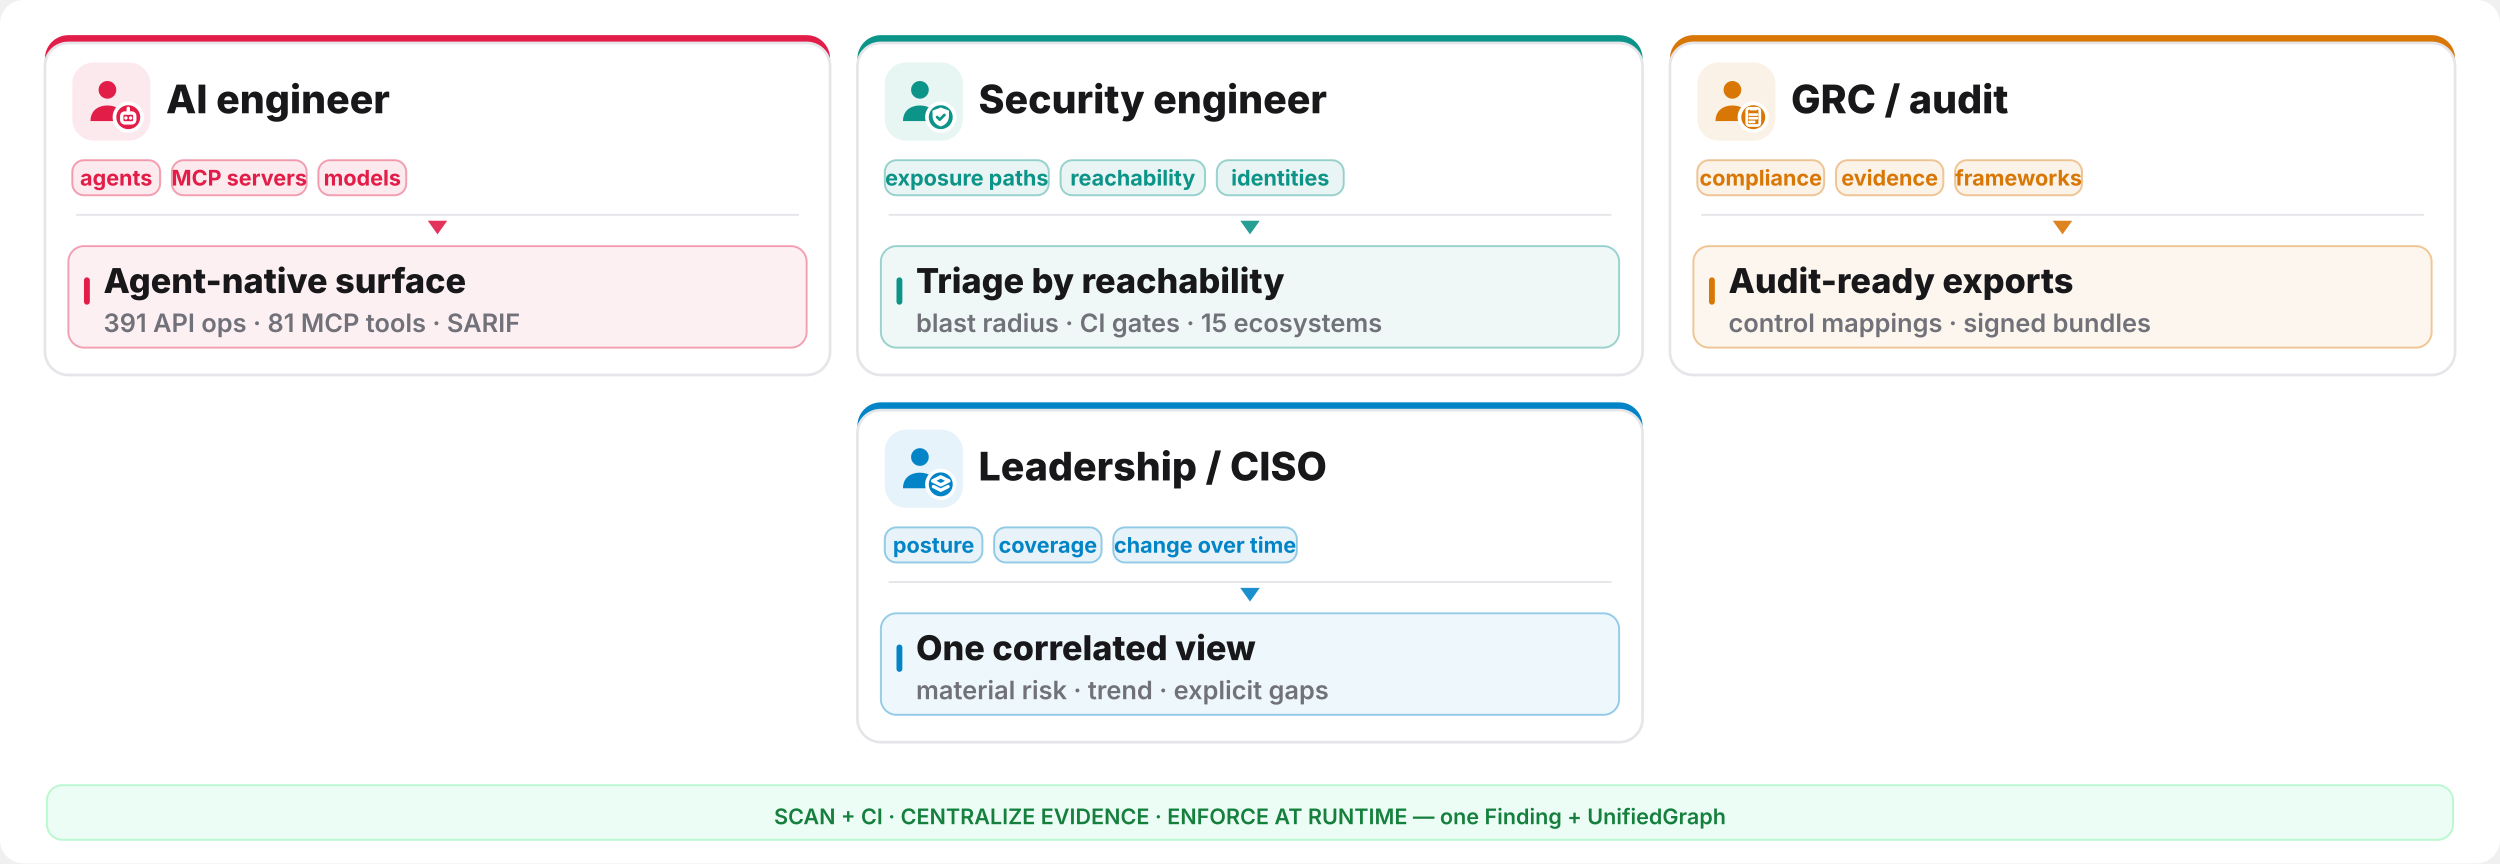
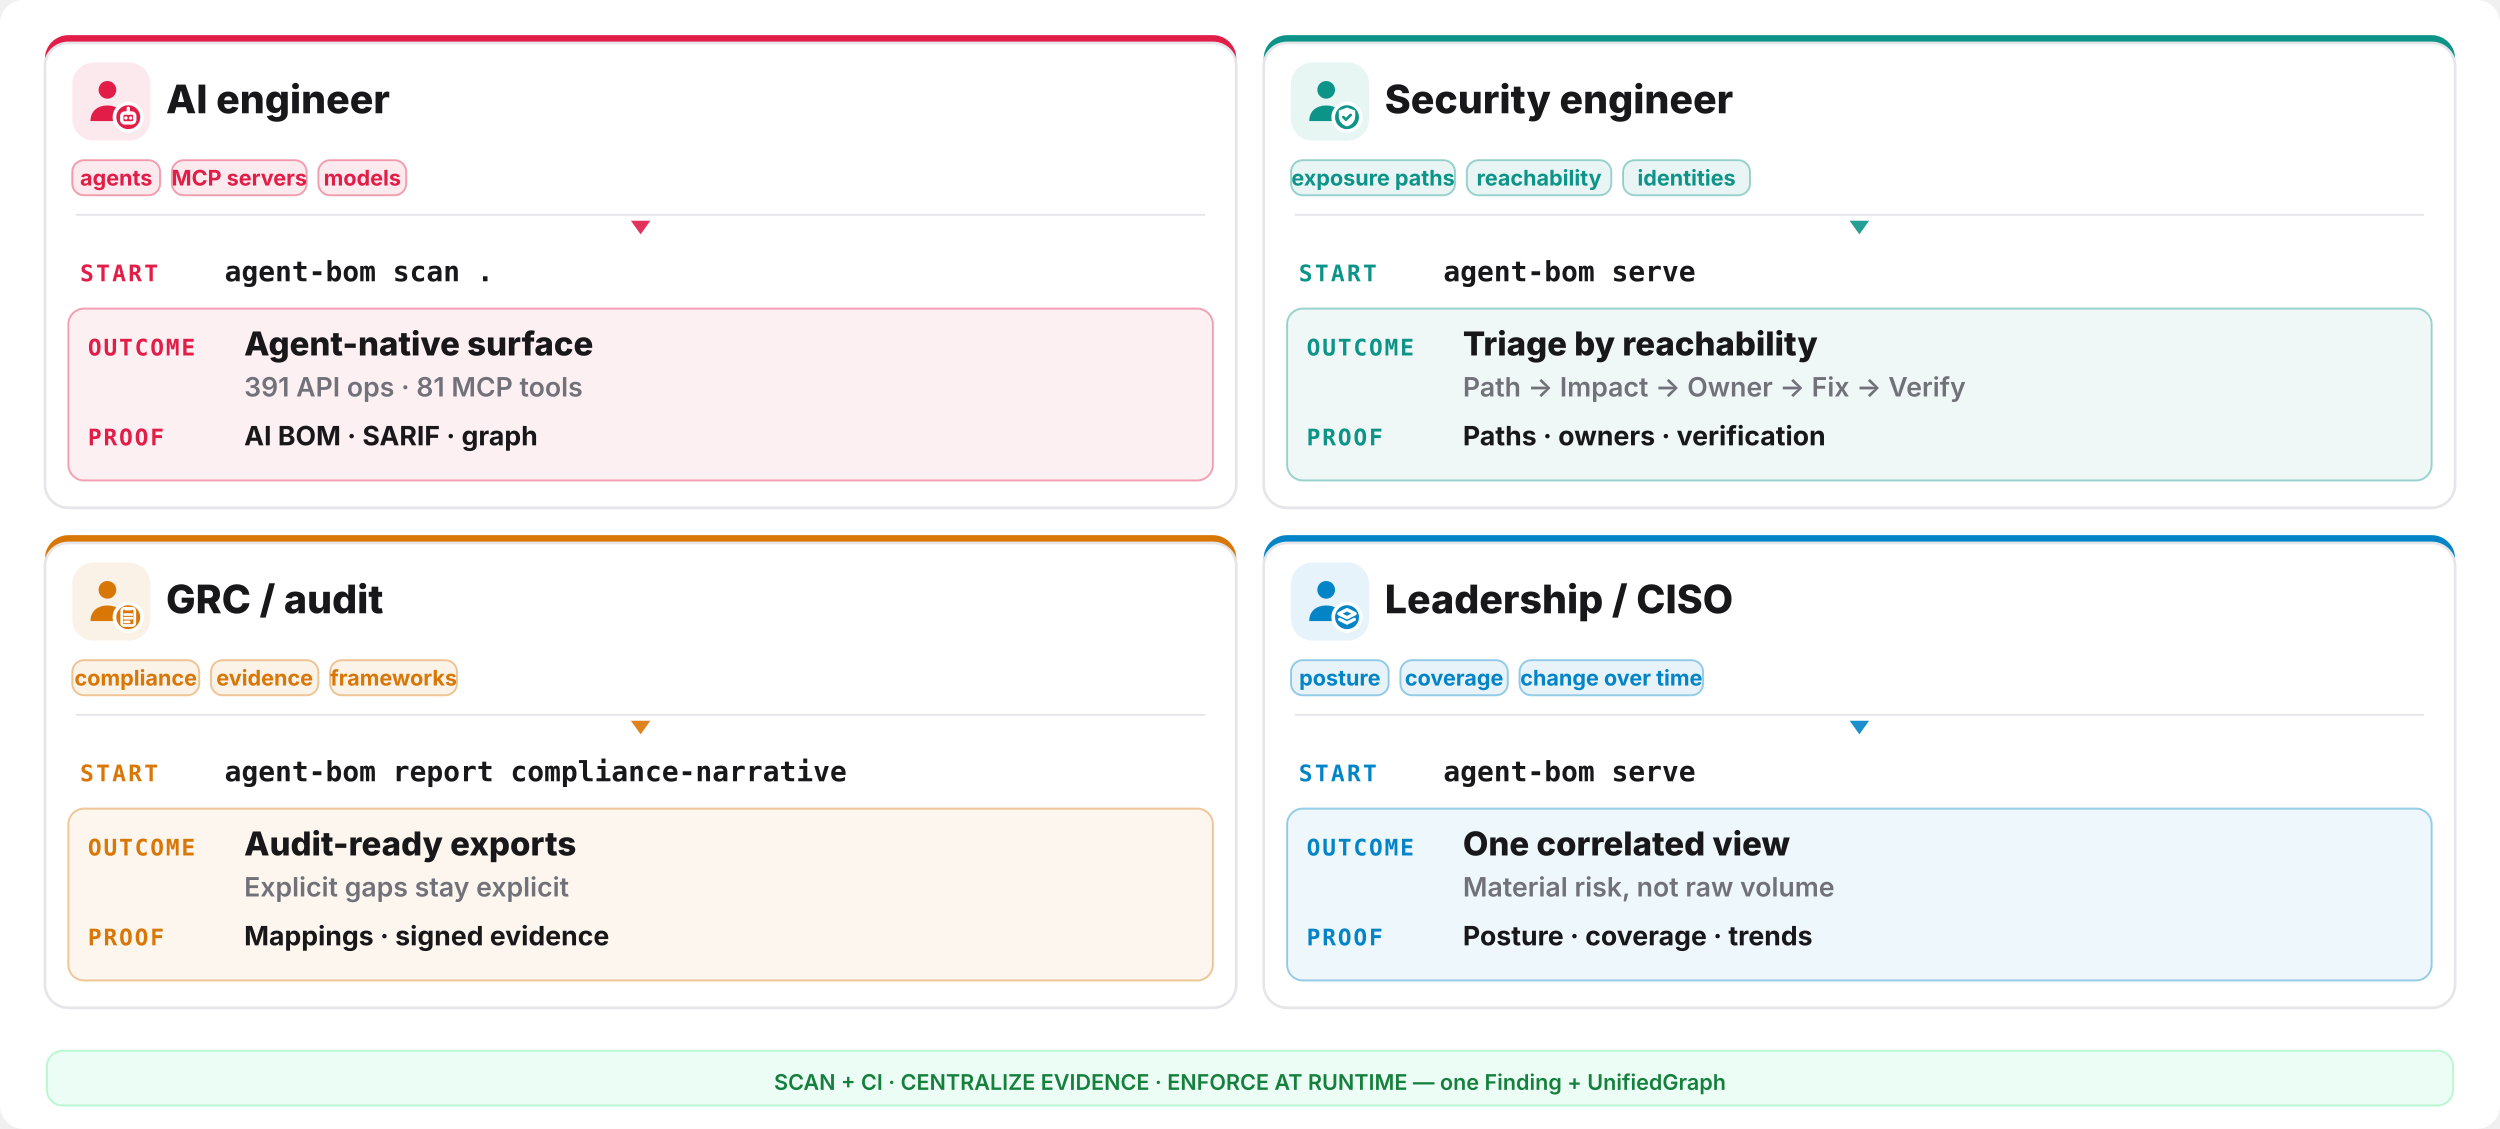
- <svg xmlns="http://www.w3.org/2000/svg" width="1280" height="442" viewBox="0 0 1280 442" fill="none">
-   <rect width="1280" height="442" rx="12" fill="#ffffff" />
-   <rect x="23" y="18" width="402" height="174" rx="12" fill="#e11d48" />
-   <rect x="23" y="22" width="402" height="170" rx="12" fill="#ffffff" stroke="#e6e6ea" stroke-width="1.4" />
+ <svg xmlns="http://www.w3.org/2000/svg" width="1280" height="578" viewBox="0 0 1280 578" fill="none">
+   <rect width="1280" height="578" rx="12" fill="#ffffff" />
+   <rect x="23" y="18" width="610" height="242" rx="12" fill="#e11d48" />
+   <rect x="23" y="22" width="610" height="238" rx="12" fill="#ffffff" stroke="#e6e6ea" stroke-width="1.4" />
  <rect x="37" y="32" width="40" height="40" rx="11" fill="#e11d48" opacity="0.10" />
  <g transform="translate(41,36) scale(1.333333)">
    <circle cx="10.5" cy="7.5" r="3.4" fill="#e11d48" />
    <path d="M4 19.5c0-4 2.9-6 6.5-6s6.5 2 6.5 6z" fill="#e11d48" />
    <circle cx="18.5" cy="18" r="6" fill="#ffffff" />
    <circle cx="18.5" cy="18" r="4.6" fill="#e11d48" />
    <g fill="none" stroke="#ffffff" stroke-width="1.3" stroke-linecap="round" stroke-linejoin="round">
      <rect x="16" y="16.4" width="5" height="3.8" rx="1.1" />
      <path d="M17.6 18.3h.01 M19.4 18.3h.01 M18.5 14.6v1.8" />
    </g>
  </g>
  <text x="85" y="58" font-family="Inter,system-ui,sans-serif" font-size="20.15" font-weight="800" fill="#18181b">AI engineer</text>
  <rect x="37" y="82" width="45" height="18" rx="6" fill="#e11d48" fill-opacity="0.09" stroke="#e11d48" stroke-opacity="0.4" />
  <text x="59.5" y="95" text-anchor="middle" font-family="Inter,system-ui,sans-serif" font-size="11.05" font-weight="700" fill="#e11d48">agents</text>
  <rect x="88" y="82" width="69" height="18" rx="6" fill="#e11d48" fill-opacity="0.09" stroke="#e11d48" stroke-opacity="0.4" />
  <text x="122.5" y="95" text-anchor="middle" font-family="Inter,system-ui,sans-serif" font-size="11.05" font-weight="700" fill="#e11d48">MCP servers</text>
  <rect x="163" y="82" width="45" height="18" rx="6" fill="#e11d48" fill-opacity="0.09" stroke="#e11d48" stroke-opacity="0.4" />
  <text x="185.5" y="95" text-anchor="middle" font-family="Inter,system-ui,sans-serif" font-size="11.05" font-weight="700" fill="#e11d48">models</text>
-   <line x1="39" y1="110" x2="409" y2="110" stroke="#e6e6ea" stroke-width="1" />
-   <polygon points="224,120 219,113 229,113" fill="#e11d48" opacity="0.9" />
-   <rect x="35" y="126" width="378" height="52" rx="8" fill="#e11d48" opacity="0.07" />
-   <rect x="35" y="126" width="378" height="52" rx="8" fill="none" stroke="#e11d48" opacity="0.4" />
-   <rect x="43" y="142" width="3" height="14" rx="1.5" fill="#e11d48" />
-   <text x="53" y="150" font-family="Inter,system-ui,sans-serif" font-size="17.55" font-weight="800" fill="#18181b">Agent-native surface</text>
-   <text x="53" y="170" font-family="Inter,system-ui,sans-serif" font-size="13.0" font-weight="600" fill="#71717a">391 API ops · 81 MCP tools · SARIF</text>
-   <rect x="439" y="18" width="402" height="174" rx="12" fill="#0d9488" />
-   <rect x="439" y="22" width="402" height="170" rx="12" fill="#ffffff" stroke="#e6e6ea" stroke-width="1.4" />
-   <rect x="453" y="32" width="40" height="40" rx="11" fill="#0d9488" opacity="0.10" />
-   <g transform="translate(457,36) scale(1.333333)">
+   <line x1="39" y1="110" x2="617" y2="110" stroke="#e6e6ea" stroke-width="1" />
+   <polygon points="328,120 323,113 333,113" fill="#e11d48" opacity="0.9" />
+   <text x="41" y="144" font-family="ui-monospace,monospace" font-size="11.7" font-weight="800" letter-spacing="0.1em" fill="#e11d48">START</text>
+   <text x="115" y="144" font-family="ui-monospace,monospace" font-size="14.3" font-weight="700" fill="#18181b">agent-bom scan .</text>
+   <rect x="35" y="158" width="586" height="88" rx="8" fill="#e11d48" opacity="0.07" />
+   <rect x="35" y="158" width="586" height="88" rx="8" fill="none" stroke="#e11d48" opacity="0.4" />
+   <text x="45" y="182" font-family="ui-monospace,monospace" font-size="11.7" font-weight="800" letter-spacing="0.08em" fill="#e11d48">OUTCOME</text>
+   <text x="125" y="182" font-family="Inter,system-ui,sans-serif" font-size="16.9" font-weight="800" fill="#18181b">Agent-native surface</text>
+   <text x="125" y="203" font-family="Inter,system-ui,sans-serif" font-size="13.65" font-weight="600" fill="#71717a">391 API ops · 81 MCP tools</text>
+   <text x="45" y="228" font-family="ui-monospace,monospace" font-size="11.7" font-weight="800" letter-spacing="0.08em" fill="#e11d48">PROOF</text>
+   <text x="125" y="228" font-family="Inter,system-ui,sans-serif" font-size="13.65" font-weight="700" fill="#18181b">AI BOM · SARIF · graph</text>
+   <rect x="647" y="18" width="610" height="242" rx="12" fill="#0d9488" />
+   <rect x="647" y="22" width="610" height="238" rx="12" fill="#ffffff" stroke="#e6e6ea" stroke-width="1.4" />
+   <rect x="661" y="32" width="40" height="40" rx="11" fill="#0d9488" opacity="0.10" />
+   <g transform="translate(665,36) scale(1.333333)">
    <circle cx="10.5" cy="7.5" r="3.4" fill="#0d9488" />
    <path d="M4 19.5c0-4 2.9-6 6.5-6s6.5 2 6.5 6z" fill="#0d9488" />
    <circle cx="18.5" cy="18" r="6" fill="#ffffff" />
    <circle cx="18.5" cy="18" r="4.6" fill="#0d9488" />
    <g fill="none" stroke="#ffffff" stroke-width="1.3" stroke-linecap="round" stroke-linejoin="round">
      <path d="M18.5 14.3l3.15 1.15v2.1c0 2.1-1.4 3.5-3.15 4-1.75-.5-3.15-1.9-3.15-4v-2.1z" fill="#ffffff" stroke="none" />
      <path d="M17.1 17.95l1 1 1.8-1.8" stroke="#0d9488" stroke-width="1.05" />
    </g>
  </g>
-   <text x="501" y="58" font-family="Inter,system-ui,sans-serif" font-size="20.15" font-weight="800" fill="#18181b">Security engineer</text>
-   <rect x="453" y="82" width="84" height="18" rx="6" fill="#0d9488" fill-opacity="0.09" stroke="#0d9488" stroke-opacity="0.4" />
-   <text x="495.0" y="95" text-anchor="middle" font-family="Inter,system-ui,sans-serif" font-size="11.05" font-weight="700" fill="#0d9488">exposure paths</text>
-   <rect x="543" y="82" width="74" height="18" rx="6" fill="#0d9488" fill-opacity="0.09" stroke="#0d9488" stroke-opacity="0.4" />
-   <text x="580.0" y="95" text-anchor="middle" font-family="Inter,system-ui,sans-serif" font-size="11.05" font-weight="700" fill="#0d9488">reachability</text>
-   <rect x="623" y="82" width="65" height="18" rx="6" fill="#0d9488" fill-opacity="0.09" stroke="#0d9488" stroke-opacity="0.4" />
-   <text x="655.5" y="95" text-anchor="middle" font-family="Inter,system-ui,sans-serif" font-size="11.05" font-weight="700" fill="#0d9488">identities</text>
-   <line x1="455" y1="110" x2="825" y2="110" stroke="#e6e6ea" stroke-width="1" />
-   <polygon points="640,120 635,113 645,113" fill="#0d9488" opacity="0.9" />
-   <rect x="451" y="126" width="378" height="52" rx="8" fill="#0d9488" opacity="0.07" />
-   <rect x="451" y="126" width="378" height="52" rx="8" fill="none" stroke="#0d9488" opacity="0.4" />
-   <rect x="459" y="142" width="3" height="14" rx="1.5" fill="#0d9488" />
-   <text x="469" y="150" font-family="Inter,system-ui,sans-serif" font-size="17.55" font-weight="800" fill="#18181b">Triage by reachability</text>
-   <text x="469" y="170" font-family="Inter,system-ui,sans-serif" font-size="13.0" font-weight="600" fill="#71717a">blast radius · CI gates · 15 ecosystems</text>
-   <rect x="855" y="18" width="402" height="174" rx="12" fill="#d97706" />
-   <rect x="855" y="22" width="402" height="170" rx="12" fill="#ffffff" stroke="#e6e6ea" stroke-width="1.4" />
-   <rect x="869" y="32" width="40" height="40" rx="11" fill="#d97706" opacity="0.10" />
-   <g transform="translate(873,36) scale(1.333333)">
+   <text x="709" y="58" font-family="Inter,system-ui,sans-serif" font-size="20.15" font-weight="800" fill="#18181b">Security engineer</text>
+   <rect x="661" y="82" width="84" height="18" rx="6" fill="#0d9488" fill-opacity="0.09" stroke="#0d9488" stroke-opacity="0.4" />
+   <text x="703.0" y="95" text-anchor="middle" font-family="Inter,system-ui,sans-serif" font-size="11.05" font-weight="700" fill="#0d9488">exposure paths</text>
+   <rect x="751" y="82" width="74" height="18" rx="6" fill="#0d9488" fill-opacity="0.09" stroke="#0d9488" stroke-opacity="0.4" />
+   <text x="788.0" y="95" text-anchor="middle" font-family="Inter,system-ui,sans-serif" font-size="11.05" font-weight="700" fill="#0d9488">reachability</text>
+   <rect x="831" y="82" width="65" height="18" rx="6" fill="#0d9488" fill-opacity="0.09" stroke="#0d9488" stroke-opacity="0.4" />
+   <text x="863.5" y="95" text-anchor="middle" font-family="Inter,system-ui,sans-serif" font-size="11.05" font-weight="700" fill="#0d9488">identities</text>
+   <line x1="663" y1="110" x2="1241" y2="110" stroke="#e6e6ea" stroke-width="1" />
+   <polygon points="952,120 947,113 957,113" fill="#0d9488" opacity="0.9" />
+   <text x="665" y="144" font-family="ui-monospace,monospace" font-size="11.7" font-weight="800" letter-spacing="0.1em" fill="#0d9488">START</text>
+   <text x="739" y="144" font-family="ui-monospace,monospace" font-size="14.3" font-weight="700" fill="#18181b">agent-bom serve</text>
+   <rect x="659" y="158" width="586" height="88" rx="8" fill="#0d9488" opacity="0.07" />
+   <rect x="659" y="158" width="586" height="88" rx="8" fill="none" stroke="#0d9488" opacity="0.4" />
+   <text x="669" y="182" font-family="ui-monospace,monospace" font-size="11.7" font-weight="800" letter-spacing="0.08em" fill="#0d9488">OUTCOME</text>
+   <text x="749" y="182" font-family="Inter,system-ui,sans-serif" font-size="16.9" font-weight="800" fill="#18181b">Triage by reachability</text>
+   <text x="749" y="203" font-family="Inter,system-ui,sans-serif" font-size="13.65" font-weight="600" fill="#71717a">Path -&gt; Impact -&gt; Owner -&gt; Fix -&gt; Verify</text>
+   <text x="669" y="228" font-family="ui-monospace,monospace" font-size="11.7" font-weight="800" letter-spacing="0.08em" fill="#0d9488">PROOF</text>
+   <text x="749" y="228" font-family="Inter,system-ui,sans-serif" font-size="13.65" font-weight="700" fill="#18181b">Paths · owners · verification</text>
+   <rect x="23" y="274" width="610" height="242" rx="12" fill="#d97706" />
+   <rect x="23" y="278" width="610" height="238" rx="12" fill="#ffffff" stroke="#e6e6ea" stroke-width="1.4" />
+   <rect x="37" y="288" width="40" height="40" rx="11" fill="#d97706" opacity="0.10" />
+   <g transform="translate(41,292) scale(1.333333)">
    <circle cx="10.5" cy="7.5" r="3.4" fill="#d97706" />
    <path d="M4 19.5c0-4 2.9-6 6.5-6s6.5 2 6.5 6z" fill="#d97706" />
    <circle cx="18.5" cy="18" r="6" fill="#ffffff" />
    <circle cx="18.5" cy="18" r="4.6" fill="#d97706" />
    <g fill="none" stroke="#ffffff" stroke-width="1.3" stroke-linecap="round" stroke-linejoin="round">
      <rect x="16.0" y="14.6" width="5.0" height="6.6" rx="0.9" fill="none" stroke="#ffffff" stroke-width="1.05" />
      <path d="M17.2 14.2h2.6v1.2h-2.6z" fill="#ffffff" stroke="none" />
      <path d="M17.1 17.0h2.8 M17.1 18.4h2.8 M17.1 19.8h1.8" stroke="#ffffff" stroke-width="1.0" />
    </g>
  </g>
-   <text x="917" y="58" font-family="Inter,system-ui,sans-serif" font-size="20.15" font-weight="800" fill="#18181b">GRC / audit</text>
-   <rect x="869" y="82" width="65" height="18" rx="6" fill="#d97706" fill-opacity="0.09" stroke="#d97706" stroke-opacity="0.4" />
-   <text x="901.5" y="95" text-anchor="middle" font-family="Inter,system-ui,sans-serif" font-size="11.05" font-weight="700" fill="#d97706">compliance</text>
-   <rect x="940" y="82" width="55" height="18" rx="6" fill="#d97706" fill-opacity="0.09" stroke="#d97706" stroke-opacity="0.4" />
-   <text x="967.5" y="95" text-anchor="middle" font-family="Inter,system-ui,sans-serif" font-size="11.05" font-weight="700" fill="#d97706">evidence</text>
-   <rect x="1001" y="82" width="65" height="18" rx="6" fill="#d97706" fill-opacity="0.09" stroke="#d97706" stroke-opacity="0.4" />
-   <text x="1033.5" y="95" text-anchor="middle" font-family="Inter,system-ui,sans-serif" font-size="11.05" font-weight="700" fill="#d97706">frameworks</text>
-   <line x1="871" y1="110" x2="1241" y2="110" stroke="#e6e6ea" stroke-width="1" />
-   <polygon points="1056,120 1051,113 1061,113" fill="#d97706" opacity="0.9" />
-   <rect x="867" y="126" width="378" height="52" rx="8" fill="#d97706" opacity="0.07" />
-   <rect x="867" y="126" width="378" height="52" rx="8" fill="none" stroke="#d97706" opacity="0.4" />
-   <rect x="875" y="142" width="3" height="14" rx="1.5" fill="#d97706" />
-   <text x="885" y="150" font-family="Inter,system-ui,sans-serif" font-size="17.55" font-weight="800" fill="#18181b">Audit-ready exports</text>
-   <text x="885" y="170" font-family="Inter,system-ui,sans-serif" font-size="13.0" font-weight="600" fill="#71717a">control mappings · signed bundles</text>
-   <rect x="439" y="206" width="402" height="174" rx="12" fill="#0284c7" />
-   <rect x="439" y="210" width="402" height="170" rx="12" fill="#ffffff" stroke="#e6e6ea" stroke-width="1.4" />
-   <rect x="453" y="220" width="40" height="40" rx="11" fill="#0284c7" opacity="0.10" />
-   <g transform="translate(457,224) scale(1.333333)">
+   <text x="85" y="314" font-family="Inter,system-ui,sans-serif" font-size="20.15" font-weight="800" fill="#18181b">GRC / audit</text>
+   <rect x="37" y="338" width="65" height="18" rx="6" fill="#d97706" fill-opacity="0.09" stroke="#d97706" stroke-opacity="0.4" />
+   <text x="69.5" y="351" text-anchor="middle" font-family="Inter,system-ui,sans-serif" font-size="11.05" font-weight="700" fill="#d97706">compliance</text>
+   <rect x="108" y="338" width="55" height="18" rx="6" fill="#d97706" fill-opacity="0.09" stroke="#d97706" stroke-opacity="0.4" />
+   <text x="135.5" y="351" text-anchor="middle" font-family="Inter,system-ui,sans-serif" font-size="11.05" font-weight="700" fill="#d97706">evidence</text>
+   <rect x="169" y="338" width="65" height="18" rx="6" fill="#d97706" fill-opacity="0.09" stroke="#d97706" stroke-opacity="0.4" />
+   <text x="201.5" y="351" text-anchor="middle" font-family="Inter,system-ui,sans-serif" font-size="11.05" font-weight="700" fill="#d97706">frameworks</text>
+   <line x1="39" y1="366" x2="617" y2="366" stroke="#e6e6ea" stroke-width="1" />
+   <polygon points="328,376 323,369 333,369" fill="#d97706" opacity="0.9" />
+   <text x="41" y="400" font-family="ui-monospace,monospace" font-size="11.7" font-weight="800" letter-spacing="0.1em" fill="#d97706">START</text>
+   <text x="115" y="400" font-family="ui-monospace,monospace" font-size="14.3" font-weight="700" fill="#18181b">agent-bom report compliance-narrative</text>
+   <rect x="35" y="414" width="586" height="88" rx="8" fill="#d97706" opacity="0.07" />
+   <rect x="35" y="414" width="586" height="88" rx="8" fill="none" stroke="#d97706" opacity="0.4" />
+   <text x="45" y="438" font-family="ui-monospace,monospace" font-size="11.7" font-weight="800" letter-spacing="0.08em" fill="#d97706">OUTCOME</text>
+   <text x="125" y="438" font-family="Inter,system-ui,sans-serif" font-size="16.9" font-weight="800" fill="#18181b">Audit-ready exports</text>
+   <text x="125" y="459" font-family="Inter,system-ui,sans-serif" font-size="13.65" font-weight="600" fill="#71717a">Explicit gaps stay explicit</text>
+   <text x="45" y="484" font-family="ui-monospace,monospace" font-size="11.7" font-weight="800" letter-spacing="0.08em" fill="#d97706">PROOF</text>
+   <text x="125" y="484" font-family="Inter,system-ui,sans-serif" font-size="13.65" font-weight="700" fill="#18181b">Mappings · signed evidence</text>
+   <rect x="647" y="274" width="610" height="242" rx="12" fill="#0284c7" />
+   <rect x="647" y="278" width="610" height="238" rx="12" fill="#ffffff" stroke="#e6e6ea" stroke-width="1.4" />
+   <rect x="661" y="288" width="40" height="40" rx="11" fill="#0284c7" opacity="0.10" />
+   <g transform="translate(665,292) scale(1.333333)">
    <circle cx="10.5" cy="7.5" r="3.4" fill="#0284c7" />
    <path d="M4 19.5c0-4 2.9-6 6.5-6s6.5 2 6.5 6z" fill="#0284c7" />
    <circle cx="18.5" cy="18" r="6" fill="#ffffff" />
    <circle cx="18.5" cy="18" r="4.6" fill="#0284c7" />
    <g fill="none" stroke="#ffffff" stroke-width="1.3" stroke-linecap="round" stroke-linejoin="round">
      <path d="M18.5 15.1l3.1 1.55-3.1 1.55-3.1-1.55z" />
      <path d="M15.7 18.85l2.8 1.4 2.8-1.4" />
    </g>
  </g>
-   <text x="501" y="246" font-family="Inter,system-ui,sans-serif" font-size="20.15" font-weight="800" fill="#18181b">Leadership / CISO</text>
-   <rect x="453" y="270" width="50" height="18" rx="6" fill="#0284c7" fill-opacity="0.09" stroke="#0284c7" stroke-opacity="0.4" />
-   <text x="478.0" y="283" text-anchor="middle" font-family="Inter,system-ui,sans-serif" font-size="11.05" font-weight="700" fill="#0284c7">posture</text>
-   <rect x="509" y="270" width="55" height="18" rx="6" fill="#0284c7" fill-opacity="0.09" stroke="#0284c7" stroke-opacity="0.4" />
-   <text x="536.5" y="283" text-anchor="middle" font-family="Inter,system-ui,sans-serif" font-size="11.05" font-weight="700" fill="#0284c7">coverage</text>
-   <rect x="570" y="270" width="94" height="18" rx="6" fill="#0284c7" fill-opacity="0.09" stroke="#0284c7" stroke-opacity="0.4" />
-   <text x="617.0" y="283" text-anchor="middle" font-family="Inter,system-ui,sans-serif" font-size="11.05" font-weight="700" fill="#0284c7">change over time</text>
-   <line x1="455" y1="298" x2="825" y2="298" stroke="#e6e6ea" stroke-width="1" />
-   <polygon points="640,308 635,301 645,301" fill="#0284c7" opacity="0.9" />
-   <rect x="451" y="314" width="378" height="52" rx="8" fill="#0284c7" opacity="0.07" />
-   <rect x="451" y="314" width="378" height="52" rx="8" fill="none" stroke="#0284c7" opacity="0.4" />
-   <rect x="459" y="330" width="3" height="14" rx="1.5" fill="#0284c7" />
-   <text x="469" y="338" font-family="Inter,system-ui,sans-serif" font-size="17.55" font-weight="800" fill="#18181b">One correlated view</text>
-   <text x="469" y="358" font-family="Inter,system-ui,sans-serif" font-size="13.0" font-weight="600" fill="#71717a">material risk · trend · explicit gaps</text>
-   <rect x="24" y="402" width="1232" height="28" rx="8" fill="#ecfdf5" stroke="#bbf7d0" />
-   <text x="640" y="422" text-anchor="middle" font-family="Inter,system-ui,sans-serif" font-size="11.05" font-weight="600" fill="#15803d">SCAN + CI · CENTRALIZE EVIDENCE · ENFORCE AT RUNTIME — one Finding + UnifiedGraph</text>
+   <text x="709" y="314" font-family="Inter,system-ui,sans-serif" font-size="20.15" font-weight="800" fill="#18181b">Leadership / CISO</text>
+   <rect x="661" y="338" width="50" height="18" rx="6" fill="#0284c7" fill-opacity="0.09" stroke="#0284c7" stroke-opacity="0.4" />
+   <text x="686.0" y="351" text-anchor="middle" font-family="Inter,system-ui,sans-serif" font-size="11.05" font-weight="700" fill="#0284c7">posture</text>
+   <rect x="717" y="338" width="55" height="18" rx="6" fill="#0284c7" fill-opacity="0.09" stroke="#0284c7" stroke-opacity="0.4" />
+   <text x="744.5" y="351" text-anchor="middle" font-family="Inter,system-ui,sans-serif" font-size="11.05" font-weight="700" fill="#0284c7">coverage</text>
+   <rect x="778" y="338" width="94" height="18" rx="6" fill="#0284c7" fill-opacity="0.09" stroke="#0284c7" stroke-opacity="0.4" />
+   <text x="825.0" y="351" text-anchor="middle" font-family="Inter,system-ui,sans-serif" font-size="11.05" font-weight="700" fill="#0284c7">change over time</text>
+   <line x1="663" y1="366" x2="1241" y2="366" stroke="#e6e6ea" stroke-width="1" />
+   <polygon points="952,376 947,369 957,369" fill="#0284c7" opacity="0.9" />
+   <text x="665" y="400" font-family="ui-monospace,monospace" font-size="11.7" font-weight="800" letter-spacing="0.1em" fill="#0284c7">START</text>
+   <text x="739" y="400" font-family="ui-monospace,monospace" font-size="14.3" font-weight="700" fill="#18181b">agent-bom serve</text>
+   <rect x="659" y="414" width="586" height="88" rx="8" fill="#0284c7" opacity="0.07" />
+   <rect x="659" y="414" width="586" height="88" rx="8" fill="none" stroke="#0284c7" opacity="0.4" />
+   <text x="669" y="438" font-family="ui-monospace,monospace" font-size="11.7" font-weight="800" letter-spacing="0.08em" fill="#0284c7">OUTCOME</text>
+   <text x="749" y="438" font-family="Inter,system-ui,sans-serif" font-size="16.9" font-weight="800" fill="#18181b">One correlated view</text>
+   <text x="749" y="459" font-family="Inter,system-ui,sans-serif" font-size="13.65" font-weight="600" fill="#71717a">Material risk, not raw volume</text>
+   <text x="669" y="484" font-family="ui-monospace,monospace" font-size="11.7" font-weight="800" letter-spacing="0.08em" fill="#0284c7">PROOF</text>
+   <text x="749" y="484" font-family="Inter,system-ui,sans-serif" font-size="13.65" font-weight="700" fill="#18181b">Posture · coverage · trends</text>
+   <rect x="24" y="538" width="1232" height="28" rx="8" fill="#ecfdf5" stroke="#bbf7d0" />
+   <text x="640" y="558" text-anchor="middle" font-family="Inter,system-ui,sans-serif" font-size="11.05" font-weight="600" fill="#15803d">SCAN + CI · CENTRALIZE EVIDENCE · ENFORCE AT RUNTIME — one Finding + UnifiedGraph</text>
</svg>
